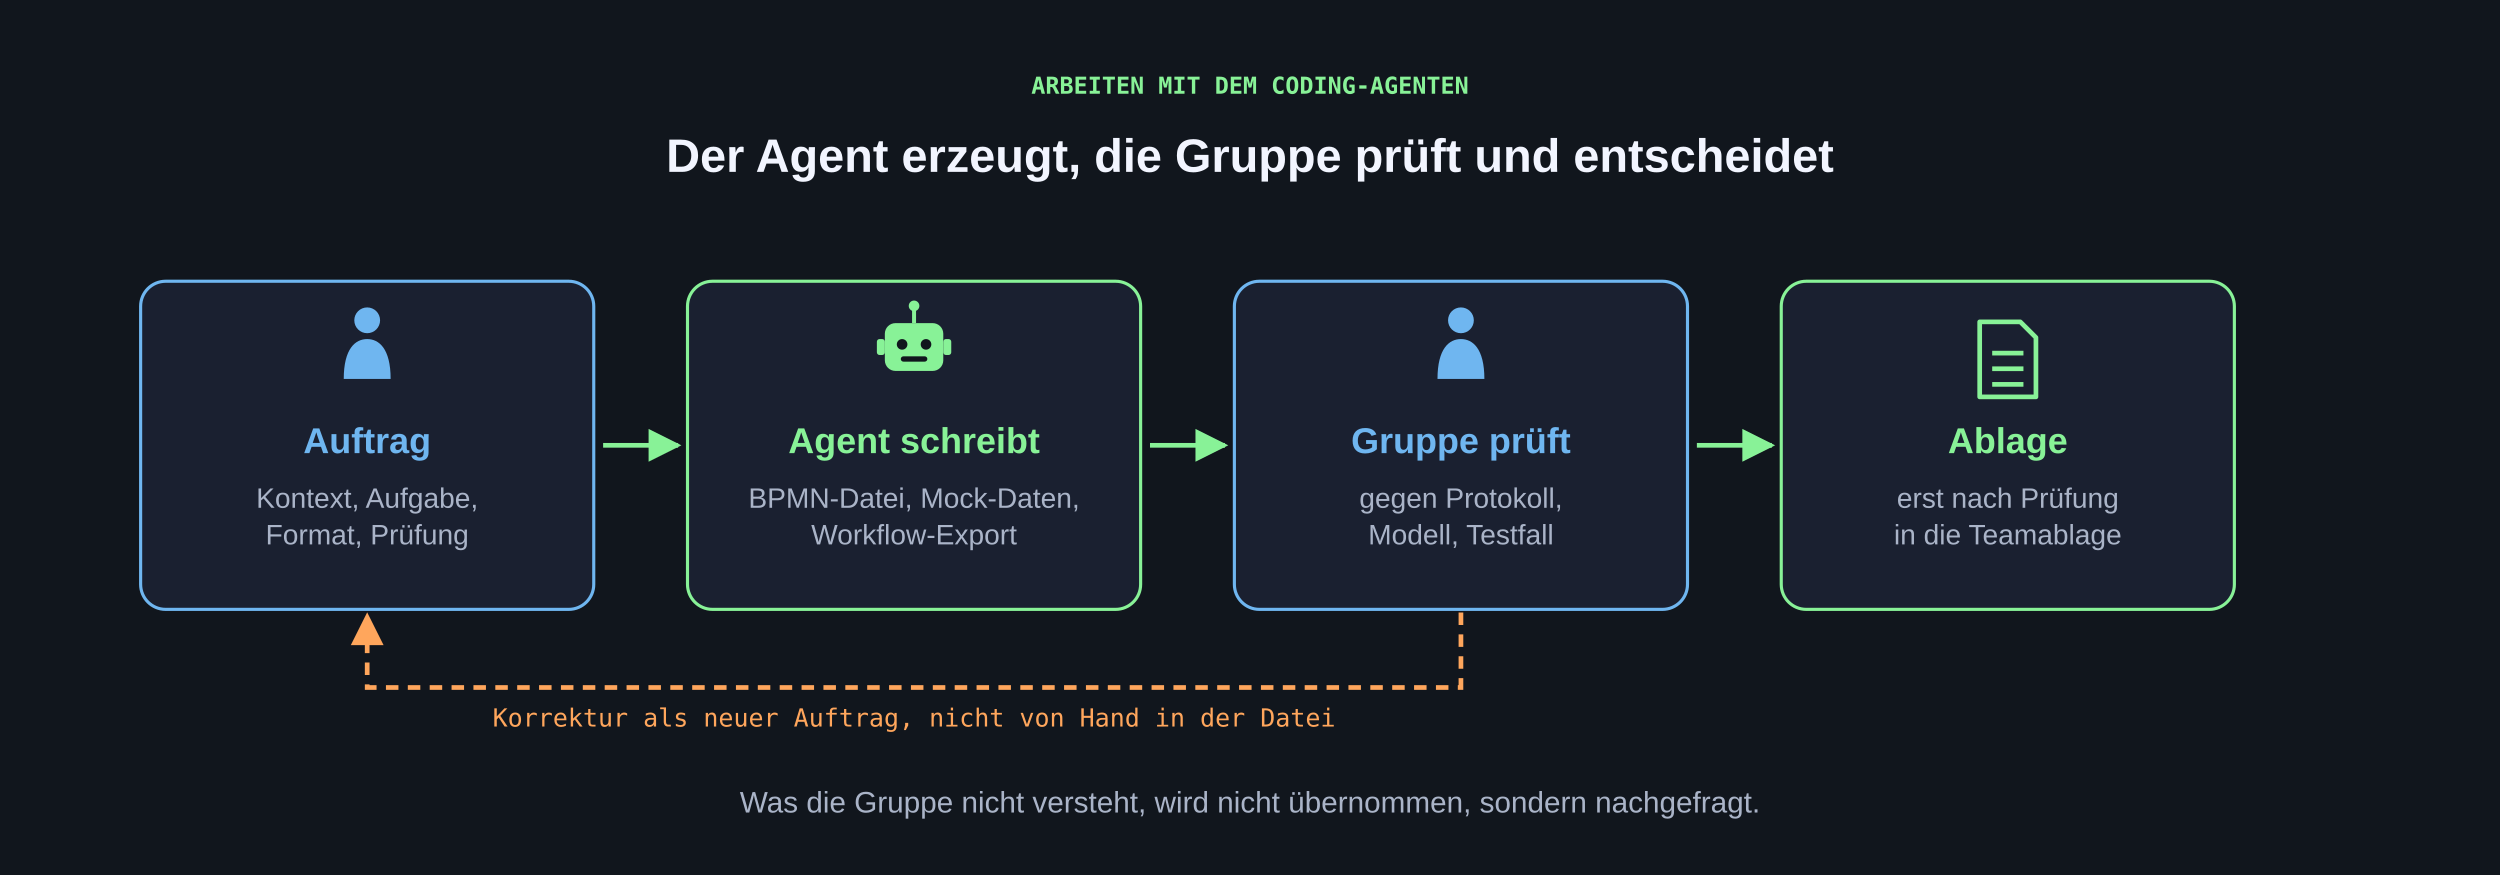
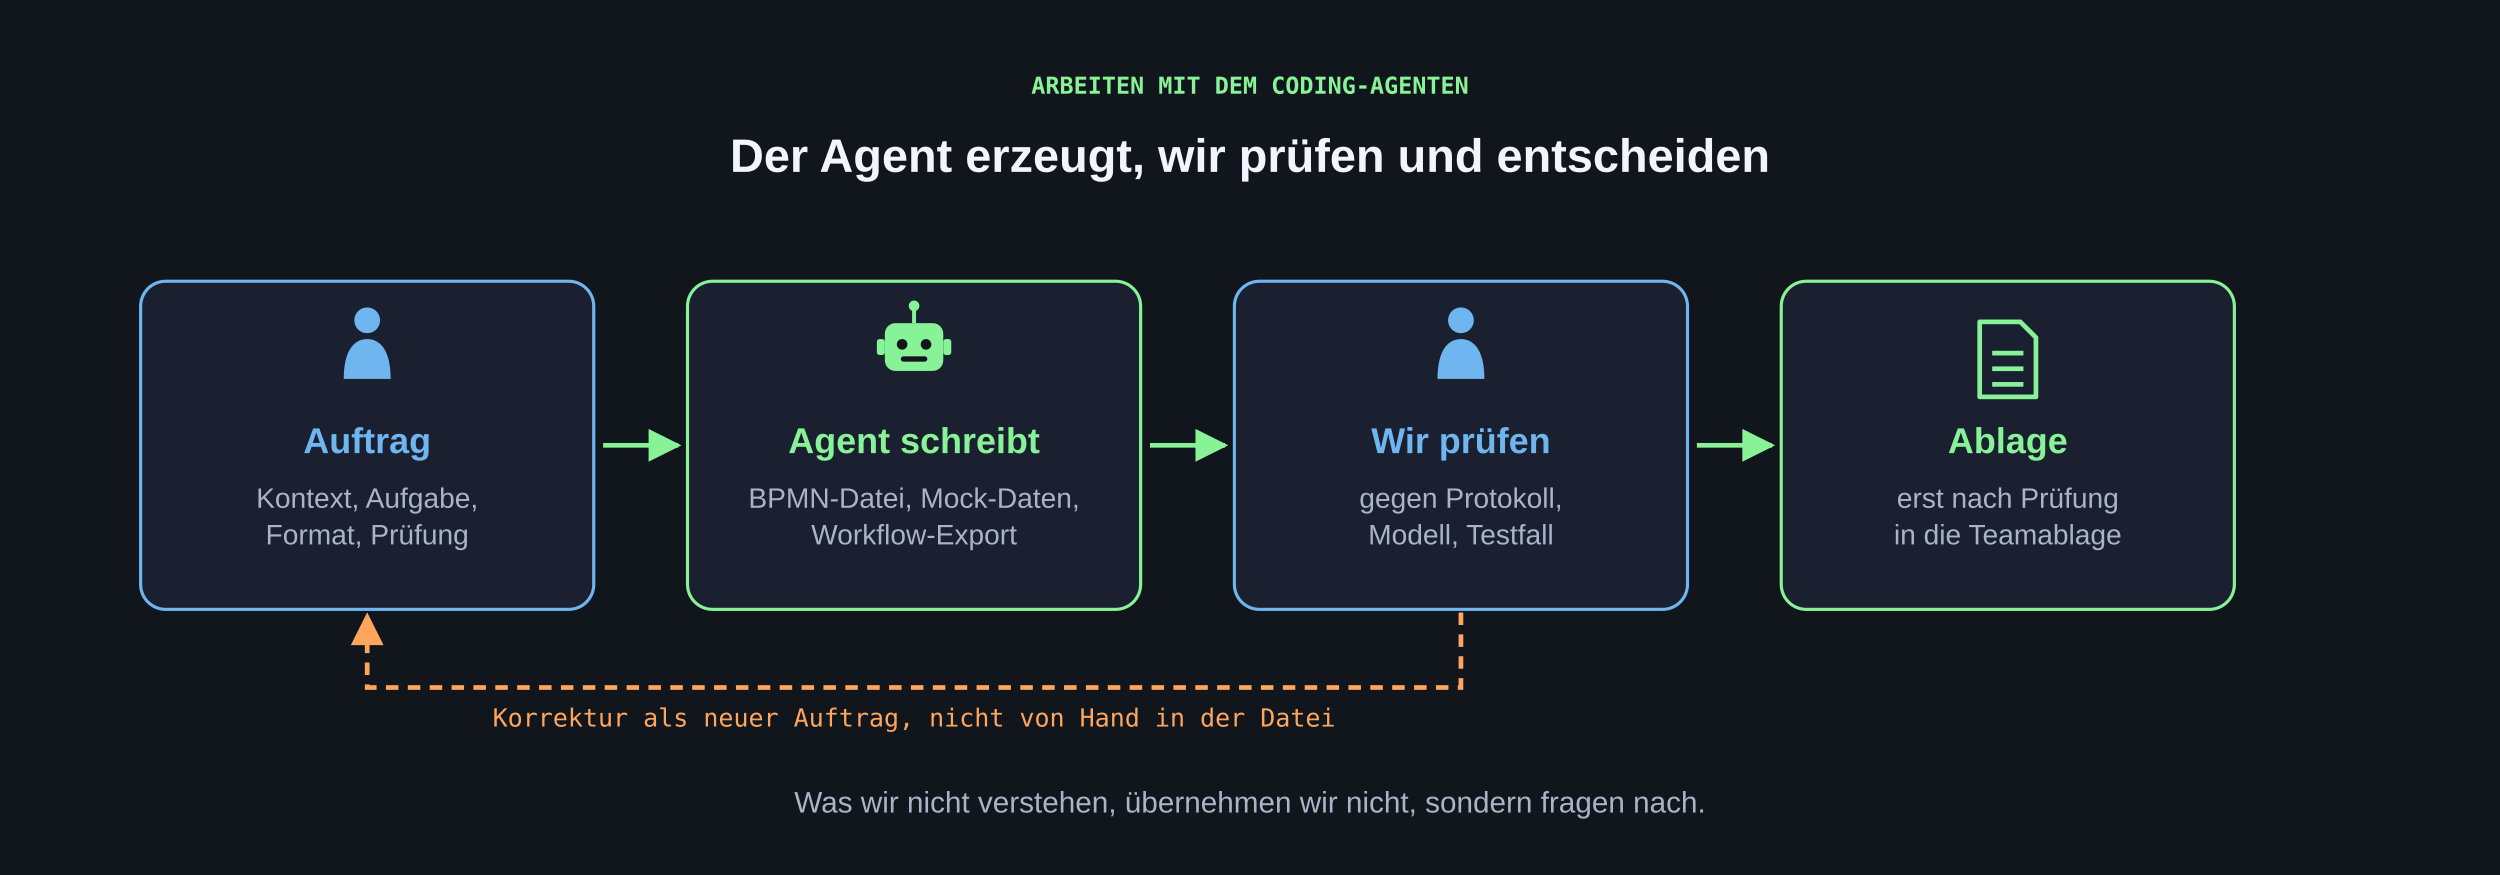
<svg xmlns="http://www.w3.org/2000/svg" viewBox="0 0 1600 560" width="1600" height="560" font-family="&quot;Avenir Next&quot;,&quot;Segoe UI&quot;,system-ui,-apple-system,&quot;Helvetica Neue&quot;,Arial,sans-serif">
  <defs>
    <marker id="arr" viewBox="0 0 10 10" refX="9" refY="5" markerWidth="7" markerHeight="7" orient="auto-start-reverse">
      <path d="M0,0 L10,5 L0,10 z" fill="#88F297" />
    </marker>
    <marker id="arrs" viewBox="0 0 10 10" refX="9" refY="5" markerWidth="7" markerHeight="7" orient="auto-start-reverse">
      <path d="M0,0 L10,5 L0,10 z" fill="#aab4c8" />
    </marker>
    <marker id="arro" viewBox="0 0 10 10" refX="9" refY="5" markerWidth="7" markerHeight="7" orient="auto-start-reverse">
      <path d="M0,0 L10,5 L0,10 z" fill="#ffa65c" />
    </marker>
  </defs>
  <rect width="1600" height="560" fill="#11161d" />
  <text x="800" y="60" font-size="15" fill="#88F297" font-weight="600" text-anchor="middle" font-family="ui-monospace,SFMono-Regular,Menlo,Consolas,monospace" opacity="1">ARBEITEN MIT DEM CODING-AGENTEN</text>
-   <text x="800" y="110" font-size="30" fill="#f2f5ff" font-weight="700" text-anchor="middle" font-family="&quot;Avenir Next&quot;,&quot;Segoe UI&quot;,system-ui,-apple-system,&quot;Helvetica Neue&quot;,Arial,sans-serif" opacity="1">Der Agent erzeugt, die Gruppe prüft und entscheidet</text>
+   <text x="800" y="110" font-size="30" fill="#f2f5ff" font-weight="700" text-anchor="middle" font-family="&quot;Avenir Next&quot;,&quot;Segoe UI&quot;,system-ui,-apple-system,&quot;Helvetica Neue&quot;,Arial,sans-serif" opacity="1">Der Agent erzeugt, wir prüfen und entscheiden</text>
  <rect x="90" y="180" width="290" height="210" rx="16" fill="#1a2030" stroke="#6fb6f0" stroke-width="2" />
  <g transform="translate(235.0,196) scale(0.75)">
    <circle cx="0" cy="12" r="11" fill="#6fb6f0" />
    <path d="M-20,62 C-20,36 -10,28 0,28 C10,28 20,36 20,62 Z" fill="#6fb6f0" />
  </g>
  <text x="235.0" y="290" font-size="23" fill="#6fb6f0" font-weight="700" text-anchor="middle" font-family="&quot;Avenir Next&quot;,&quot;Segoe UI&quot;,system-ui,-apple-system,&quot;Helvetica Neue&quot;,Arial,sans-serif" opacity="1">Auftrag</text>
  <text x="235.0" y="325.0" font-size="18" fill="#aab4c8" font-weight="400" text-anchor="middle" font-family="&quot;Avenir Next&quot;,&quot;Segoe UI&quot;,system-ui,-apple-system,&quot;Helvetica Neue&quot;,Arial,sans-serif" opacity="1">Kontext, Aufgabe,</text>
  <text x="235.0" y="348.4" font-size="18" fill="#aab4c8" font-weight="400" text-anchor="middle" font-family="&quot;Avenir Next&quot;,&quot;Segoe UI&quot;,system-ui,-apple-system,&quot;Helvetica Neue&quot;,Arial,sans-serif" opacity="1">Format, Prüfung</text>
  <line x1="386" y1="285" x2="434" y2="285" stroke="#88F297" stroke-width="3" marker-end="url(#arr)" />
  <rect x="440" y="180" width="290" height="210" rx="16" fill="#1a2030" stroke="#88F297" stroke-width="2" />
  <g transform="translate(585.0,200) scale(0.85)">
    <rect x="-22" y="8" width="44" height="36" rx="8" fill="#88F297" />
    <rect x="-28" y="20" width="6" height="12" rx="2" fill="#88F297" />
    <rect x="22" y="20" width="6" height="12" rx="2" fill="#88F297" />
    <line x1="0" y1="8" x2="0" y2="-2" stroke="#88F297" stroke-width="3" />
    <circle cx="0" cy="-5" r="4" fill="#88F297" />
    <circle cx="-9" cy="24" r="4" fill="#11161d" />
    <circle cx="9" cy="24" r="4" fill="#11161d" />
    <rect x="-10" y="33" width="20" height="4" rx="2" fill="#11161d" />
  </g>
  <text x="585.0" y="290" font-size="23" fill="#88F297" font-weight="700" text-anchor="middle" font-family="&quot;Avenir Next&quot;,&quot;Segoe UI&quot;,system-ui,-apple-system,&quot;Helvetica Neue&quot;,Arial,sans-serif" opacity="1">Agent schreibt</text>
  <text x="585.0" y="325.0" font-size="18" fill="#aab4c8" font-weight="400" text-anchor="middle" font-family="&quot;Avenir Next&quot;,&quot;Segoe UI&quot;,system-ui,-apple-system,&quot;Helvetica Neue&quot;,Arial,sans-serif" opacity="1">BPMN-Datei, Mock-Daten,</text>
  <text x="585.0" y="348.4" font-size="18" fill="#aab4c8" font-weight="400" text-anchor="middle" font-family="&quot;Avenir Next&quot;,&quot;Segoe UI&quot;,system-ui,-apple-system,&quot;Helvetica Neue&quot;,Arial,sans-serif" opacity="1">Workflow-Export</text>
  <line x1="736" y1="285" x2="784" y2="285" stroke="#88F297" stroke-width="3" marker-end="url(#arr)" />
  <rect x="790" y="180" width="290" height="210" rx="16" fill="#1a2030" stroke="#6fb6f0" stroke-width="2" />
  <g transform="translate(935.0,196) scale(0.75)">
    <circle cx="0" cy="12" r="11" fill="#6fb6f0" />
    <path d="M-20,62 C-20,36 -10,28 0,28 C10,28 20,36 20,62 Z" fill="#6fb6f0" />
  </g>
-   <text x="935.0" y="290" font-size="23" fill="#6fb6f0" font-weight="700" text-anchor="middle" font-family="&quot;Avenir Next&quot;,&quot;Segoe UI&quot;,system-ui,-apple-system,&quot;Helvetica Neue&quot;,Arial,sans-serif" opacity="1">Gruppe prüft</text>
+   <text x="935.0" y="290" font-size="23" fill="#6fb6f0" font-weight="700" text-anchor="middle" font-family="&quot;Avenir Next&quot;,&quot;Segoe UI&quot;,system-ui,-apple-system,&quot;Helvetica Neue&quot;,Arial,sans-serif" opacity="1">Wir prüfen</text>
  <text x="935.0" y="325.0" font-size="18" fill="#aab4c8" font-weight="400" text-anchor="middle" font-family="&quot;Avenir Next&quot;,&quot;Segoe UI&quot;,system-ui,-apple-system,&quot;Helvetica Neue&quot;,Arial,sans-serif" opacity="1">gegen Protokoll,</text>
  <text x="935.0" y="348.4" font-size="18" fill="#aab4c8" font-weight="400" text-anchor="middle" font-family="&quot;Avenir Next&quot;,&quot;Segoe UI&quot;,system-ui,-apple-system,&quot;Helvetica Neue&quot;,Arial,sans-serif" opacity="1">Modell, Testfall</text>
  <line x1="1086" y1="285" x2="1134" y2="285" stroke="#88F297" stroke-width="3" marker-end="url(#arr)" />
  <rect x="1140" y="180" width="290" height="210" rx="16" fill="#1a2030" stroke="#88F297" stroke-width="2" />
  <g transform="translate(1285.0,230) scale(1.0)">
    <path d="M-18,-24 h26 l10,10 v38 h-36 z" fill="none" stroke="#88F297" stroke-width="3" stroke-linejoin="round" />
    <line x1="-10" y1="-4" x2="10" y2="-4" stroke="#88F297" stroke-width="3" />
    <line x1="-10" y1="6" x2="10" y2="6" stroke="#88F297" stroke-width="3" />
    <line x1="-10" y1="16" x2="10" y2="16" stroke="#88F297" stroke-width="3" />
  </g>
  <text x="1285.0" y="290" font-size="23" fill="#88F297" font-weight="700" text-anchor="middle" font-family="&quot;Avenir Next&quot;,&quot;Segoe UI&quot;,system-ui,-apple-system,&quot;Helvetica Neue&quot;,Arial,sans-serif" opacity="1">Ablage</text>
  <text x="1285.0" y="325.0" font-size="18" fill="#aab4c8" font-weight="400" text-anchor="middle" font-family="&quot;Avenir Next&quot;,&quot;Segoe UI&quot;,system-ui,-apple-system,&quot;Helvetica Neue&quot;,Arial,sans-serif" opacity="1">erst nach Prüfung</text>
  <text x="1285.0" y="348.4" font-size="18" fill="#aab4c8" font-weight="400" text-anchor="middle" font-family="&quot;Avenir Next&quot;,&quot;Segoe UI&quot;,system-ui,-apple-system,&quot;Helvetica Neue&quot;,Arial,sans-serif" opacity="1">in die Teamablage</text>
  <path d="M935.0,392 L935.0,440 L235.0,440 L235.0,394" fill="none" stroke="#ffa65c" stroke-width="3" marker-end="url(#arro)" stroke-dasharray="8 6" />
  <text x="585.0" y="465" font-size="16" fill="#ffa65c" font-weight="400" text-anchor="middle" font-family="ui-monospace,SFMono-Regular,Menlo,Consolas,monospace" opacity="1">Korrektur als neuer Auftrag, nicht von Hand in der Datei</text>
-   <text x="800" y="520" font-size="19" fill="#aab4c8" font-weight="400" text-anchor="middle" font-family="&quot;Avenir Next&quot;,&quot;Segoe UI&quot;,system-ui,-apple-system,&quot;Helvetica Neue&quot;,Arial,sans-serif" opacity="1">Was die Gruppe nicht versteht, wird nicht übernommen, sondern nachgefragt.</text>
+   <text x="800" y="520" font-size="19" fill="#aab4c8" font-weight="400" text-anchor="middle" font-family="&quot;Avenir Next&quot;,&quot;Segoe UI&quot;,system-ui,-apple-system,&quot;Helvetica Neue&quot;,Arial,sans-serif" opacity="1">Was wir nicht verstehen, übernehmen wir nicht, sondern fragen nach.</text>
</svg>
